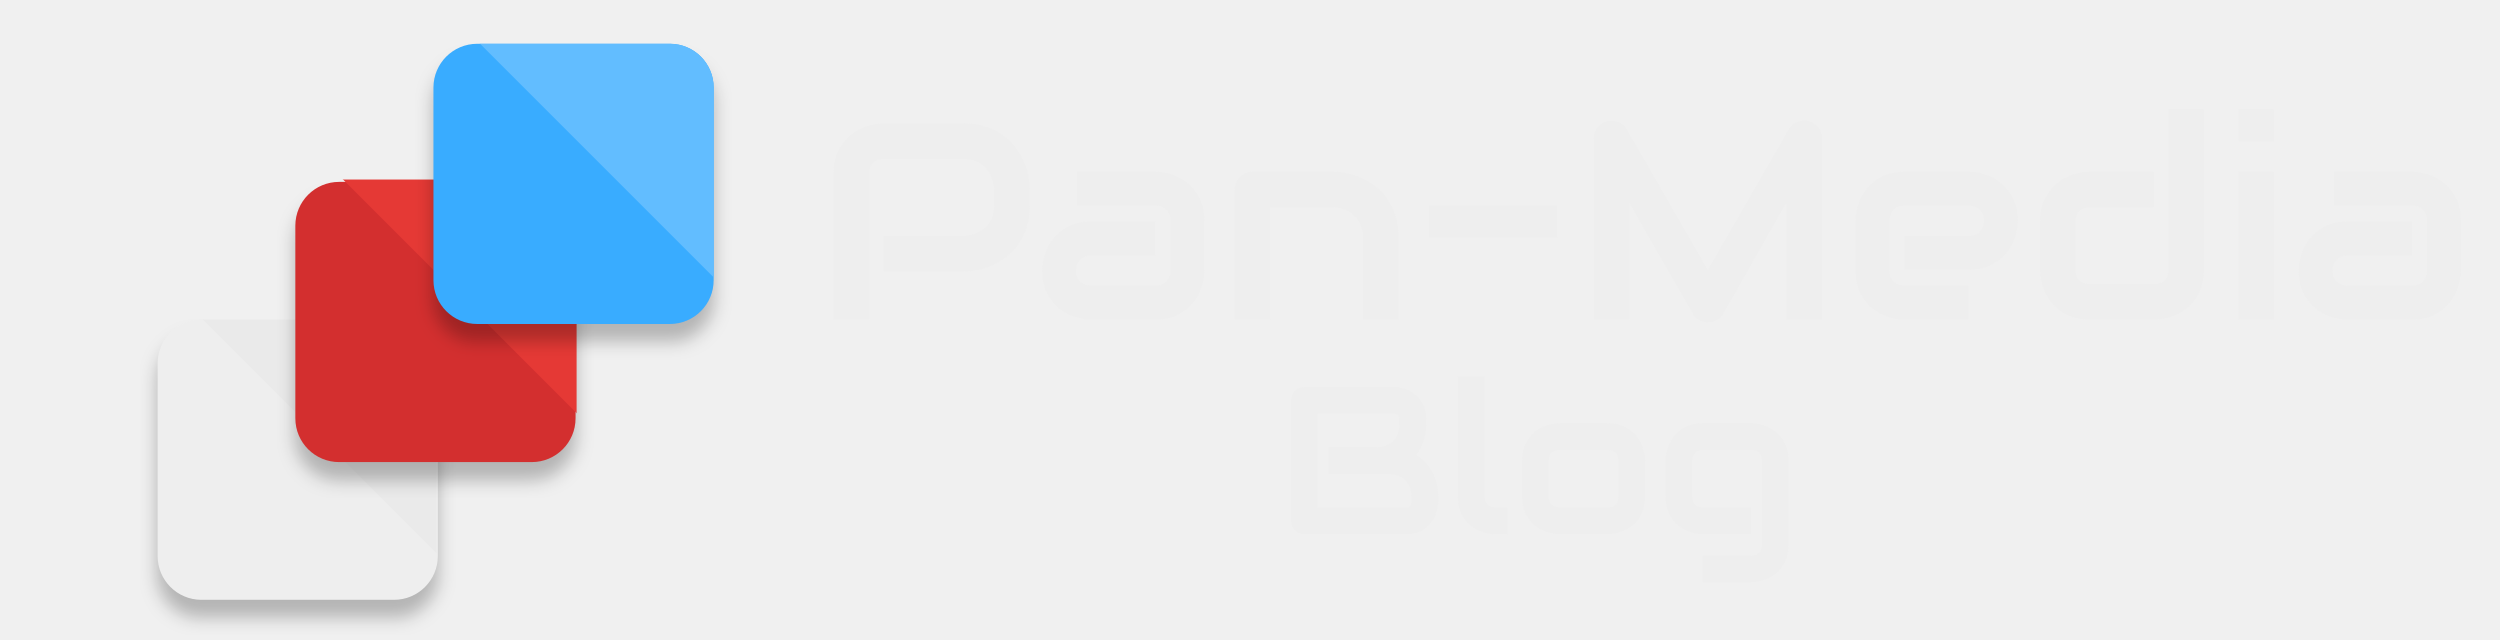
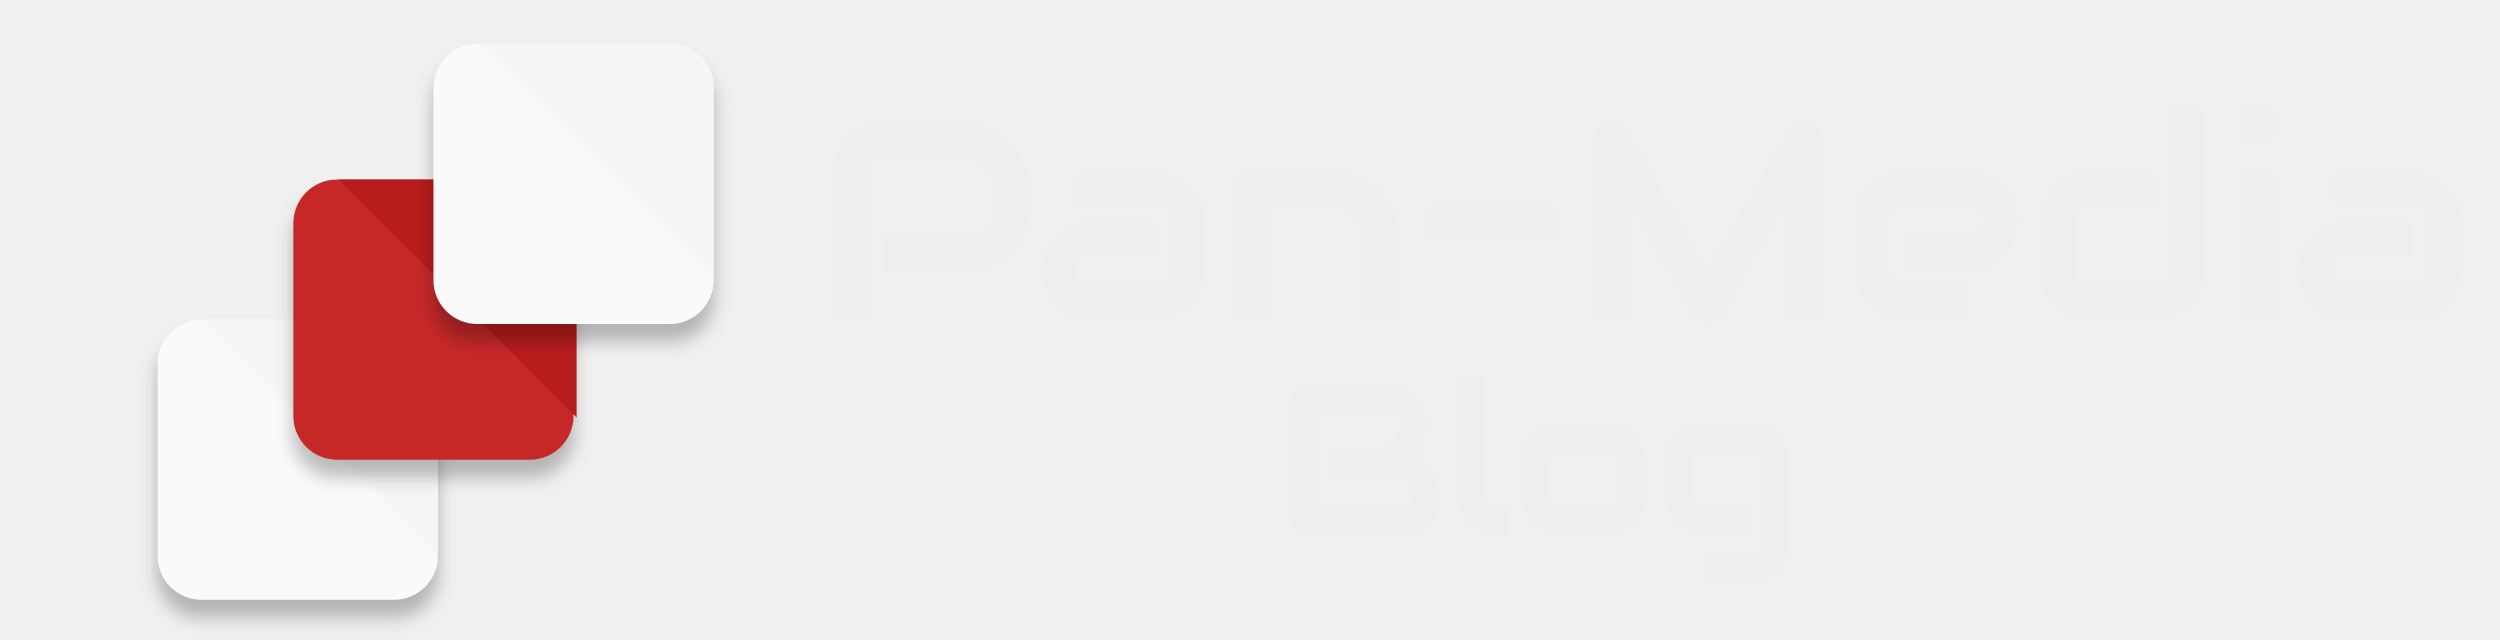
<svg xmlns="http://www.w3.org/2000/svg" width="571" height="146" viewBox="0 0 571 146" fill="none">
-   <g clip-path="url(#clip0_11_20)">
-     <g filter="url(#filter0_d_11_20)">
-       <path d="M90 73H46C40.477 73 36 77.477 36 83V127C36 132.523 40.477 137 46 137H90C95.523 137 100 132.523 100 127V83C100 77.477 95.523 73 90 73Z" fill="#EEEEEE" />
+   <g clip-path="url(#clip0_15_40)">
+     <g filter="url(#filter0_d_15_40)">
+       <path d="M90 73H46C40.477 73 36 77.477 36 83V127C36 132.523 40.477 137 46 137H90C95.523 137 100 132.523 100 127V83C100 77.477 95.523 73 90 73Z" fill="#FAFAFA" />
    </g>
-     <mask id="mask0_11_20" style="mask-type:alpha" maskUnits="userSpaceOnUse" x="33" y="60" width="87" height="87">
+     <mask id="mask0_15_40" style="mask-type:alpha" maskUnits="userSpaceOnUse" x="33" y="60" width="87" height="87">
      <path d="M104.653 75.347L119.409 146.062L33.938 60.591L104.653 75.347Z" fill="#AC2525" />
    </mask>
-     <g mask="url(#mask0_11_20)">
-       <rect x="35.694" y="73" width="64" height="64" rx="10" fill="#EAEAEA" />
+     <g mask="url(#mask0_15_40)">
+       <rect x="35.694" y="73" width="64" height="64" rx="10" fill="#F5F5F5" />
    </g>
-     <g filter="url(#filter1_d_11_20)">
-       <rect x="67.458" y="41.542" width="64" height="64" rx="10" fill="#D32F2F" />
+     <g filter="url(#filter1_d_15_40)">
+       <rect x="67" y="41" width="64" height="64" rx="10" fill="#C62828" />
    </g>
-     <mask id="mask1_11_20" style="mask-type:alpha" maskUnits="userSpaceOnUse" x="65" y="28" width="87" height="87">
-       <path d="M136.653 43.347L151.409 114.062L65.938 28.591L136.653 43.347Z" fill="#AC2525" />
+     <mask id="mask1_15_40" style="mask-type:alpha" maskUnits="userSpaceOnUse" x="59" y="23" width="87" height="87">
+       <path d="M130.653 38.347L145.409 109.062L59.938 23.591L130.653 38.347Z" fill="#AC2525" />
    </mask>
-     <g mask="url(#mask1_11_20)">
-       <rect x="67.694" y="41" width="64" height="64" rx="10" fill="#E53935" />
+     <g mask="url(#mask1_15_40)">
+       <rect x="67.694" y="41" width="64" height="64" rx="10" fill="#B71C1C" />
    </g>
-     <g filter="url(#filter2_d_11_20)">
-       <rect x="99" y="10" width="64" height="64" rx="10" fill="#39ACFF" />
+     <g filter="url(#filter2_d_15_40)">
+       <rect x="99" y="10" width="64" height="64" rx="10" fill="#FAFAFA" />
    </g>
-     <mask id="mask2_11_20" style="mask-type:alpha" maskUnits="userSpaceOnUse" x="97" y="-3" width="86" height="87">
+     <mask id="mask2_15_40" style="mask-type:alpha" maskUnits="userSpaceOnUse" x="97" y="-3" width="86" height="87">
      <path d="M167.959 12.347L182.715 83.062L97.244 -2.409L167.959 12.347Z" fill="#AC2525" />
    </mask>
-     <g mask="url(#mask2_11_20)">
-       <rect x="99" y="10" width="64" height="64" rx="10" fill="#62BDFF" />
+     <g mask="url(#mask2_15_40)">
+       <rect x="99" y="10" width="64" height="64" rx="10" fill="#F5F5F5" />
    </g>
    <path d="M235.188 46.938C235.188 48.792 234.958 50.448 234.5 51.906C234.042 53.365 233.417 54.656 232.625 55.781C231.854 56.885 230.958 57.833 229.938 58.625C228.917 59.417 227.844 60.062 226.719 60.562C225.615 61.062 224.49 61.427 223.344 61.656C222.219 61.885 221.156 62 220.156 62H201.781V53.875H220.156C221.198 53.792 222.135 53.583 222.969 53.25C223.823 52.896 224.552 52.427 225.156 51.844C225.76 51.26 226.229 50.562 226.562 49.75C226.896 48.917 227.062 47.979 227.062 46.938V43.25C226.958 42.229 226.74 41.292 226.406 40.438C226.073 39.583 225.615 38.854 225.031 38.25C224.469 37.646 223.781 37.177 222.969 36.844C222.156 36.49 221.219 36.312 220.156 36.312H201.844C200.76 36.312 199.938 36.594 199.375 37.156C198.812 37.719 198.531 38.531 198.531 39.594V73H190.406V39.594C190.406 37.51 190.781 35.74 191.531 34.281C192.302 32.823 193.25 31.646 194.375 30.75C195.521 29.854 196.76 29.208 198.094 28.812C199.427 28.396 200.656 28.188 201.781 28.188H220.156C221.99 28.188 223.635 28.427 225.094 28.906C226.552 29.365 227.833 29.99 228.938 30.781C230.062 31.552 231.01 32.448 231.781 33.469C232.573 34.49 233.219 35.562 233.719 36.688C234.24 37.792 234.615 38.917 234.844 40.062C235.073 41.188 235.188 42.25 235.188 43.25V46.938ZM275.062 61.812C275.062 62.938 274.865 64.156 274.469 65.469C274.073 66.76 273.427 67.969 272.531 69.094C271.656 70.198 270.5 71.125 269.062 71.875C267.646 72.625 265.917 73 263.875 73H249.219C248.094 73 246.875 72.802 245.562 72.406C244.271 72.01 243.062 71.375 241.938 70.5C240.833 69.604 239.906 68.448 239.156 67.031C238.406 65.594 238.031 63.854 238.031 61.812C238.031 60.688 238.229 59.469 238.625 58.156C239.021 56.844 239.656 55.635 240.531 54.531C241.427 53.406 242.583 52.469 244 51.719C245.438 50.969 247.177 50.594 249.219 50.594H263.875V58.344H249.219C248.115 58.344 247.26 58.688 246.656 59.375C246.052 60.042 245.75 60.875 245.75 61.875C245.75 62.938 246.094 63.771 246.781 64.375C247.49 64.958 248.323 65.25 249.281 65.25H263.875C264.979 65.25 265.833 64.917 266.438 64.25C267.042 63.583 267.344 62.75 267.344 61.75V50.406C267.344 49.344 267.01 48.5 266.344 47.875C265.698 47.25 264.875 46.938 263.875 46.938H246.031V39.219H263.875C265 39.219 266.208 39.417 267.5 39.812C268.812 40.208 270.021 40.854 271.125 41.75C272.25 42.625 273.188 43.781 273.938 45.219C274.688 46.635 275.062 48.365 275.062 50.406V61.812ZM319.438 73H311.312V54.25C311.312 53.188 311.125 52.24 310.75 51.406C310.396 50.552 309.906 49.823 309.281 49.219C308.656 48.615 307.917 48.156 307.062 47.844C306.229 47.51 305.323 47.344 304.344 47.344H290.125V73H282V43.25C282 42.688 282.104 42.167 282.312 41.688C282.521 41.188 282.812 40.76 283.188 40.406C283.562 40.031 284 39.74 284.5 39.531C285 39.323 285.531 39.219 286.094 39.219H304.406C305.427 39.219 306.5 39.333 307.625 39.562C308.771 39.792 309.896 40.167 311 40.688C312.125 41.188 313.188 41.833 314.188 42.625C315.208 43.396 316.104 44.344 316.875 45.469C317.667 46.573 318.292 47.854 318.75 49.312C319.208 50.771 319.438 52.417 319.438 54.25V73ZM355.688 54.25H326.375V46.938H355.688V54.25ZM416.188 73H408V46.312L393.594 71.656C393.24 72.302 392.74 72.792 392.094 73.125C391.469 73.458 390.792 73.625 390.062 73.625C389.354 73.625 388.688 73.458 388.062 73.125C387.458 72.792 386.979 72.302 386.625 71.656L372.156 46.312V73H364.031V31.656C364.031 30.719 364.302 29.885 364.844 29.156C365.406 28.427 366.135 27.938 367.031 27.688C367.469 27.583 367.906 27.552 368.344 27.594C368.781 27.615 369.198 27.708 369.594 27.875C370.01 28.021 370.385 28.24 370.719 28.531C371.052 28.802 371.333 29.135 371.562 29.531L390.062 61.688L408.562 29.531C409.042 28.74 409.698 28.177 410.531 27.844C411.385 27.51 412.271 27.458 413.188 27.688C414.062 27.938 414.781 28.427 415.344 29.156C415.906 29.885 416.188 30.719 416.188 31.656V73ZM460.844 50.406C460.844 51.531 460.646 52.75 460.25 54.062C459.854 55.354 459.208 56.562 458.312 57.688C457.438 58.792 456.281 59.719 454.844 60.469C453.427 61.219 451.698 61.594 449.656 61.594H435V53.875H449.656C450.76 53.875 451.615 53.542 452.219 52.875C452.823 52.188 453.125 51.344 453.125 50.344C453.125 49.281 452.781 48.448 452.094 47.844C451.427 47.24 450.615 46.938 449.656 46.938H435C433.896 46.938 433.042 47.281 432.438 47.969C431.833 48.635 431.531 49.469 431.531 50.469V61.812C431.531 62.896 431.865 63.74 432.531 64.344C433.219 64.948 434.062 65.25 435.062 65.25H449.656V73H435C433.875 73 432.656 72.802 431.344 72.406C430.052 72.01 428.844 71.375 427.719 70.5C426.615 69.604 425.688 68.448 424.938 67.031C424.188 65.594 423.812 63.854 423.812 61.812V50.406C423.812 49.281 424.01 48.073 424.406 46.781C424.802 45.469 425.438 44.26 426.312 43.156C427.208 42.031 428.365 41.094 429.781 40.344C431.219 39.594 432.958 39.219 435 39.219H449.656C450.781 39.219 451.99 39.417 453.281 39.812C454.594 40.208 455.802 40.854 456.906 41.75C458.031 42.625 458.969 43.781 459.719 45.219C460.469 46.635 460.844 48.365 460.844 50.406ZM503.375 61.594C503.375 62.99 503.198 64.25 502.844 65.375C502.49 66.479 502.021 67.458 501.438 68.312C500.854 69.146 500.177 69.865 499.406 70.469C498.635 71.052 497.823 71.531 496.969 71.906C496.135 72.281 495.281 72.562 494.406 72.75C493.552 72.917 492.74 73 491.969 73H477.312C475.917 73 474.667 72.823 473.562 72.469C472.458 72.115 471.479 71.646 470.625 71.062C469.792 70.458 469.073 69.771 468.469 69C467.885 68.229 467.406 67.427 467.031 66.594C466.656 65.74 466.375 64.885 466.188 64.031C466.021 63.156 465.938 62.344 465.938 61.594V50.594C465.938 48.51 466.312 46.75 467.062 45.312C467.833 43.854 468.781 42.677 469.906 41.781C471.052 40.865 472.292 40.208 473.625 39.812C474.958 39.417 476.188 39.219 477.312 39.219H491.969V47.344H477.375C476.292 47.344 475.469 47.625 474.906 48.188C474.344 48.729 474.062 49.531 474.062 50.594V61.531C474.062 62.635 474.333 63.469 474.875 64.031C475.438 64.594 476.25 64.875 477.312 64.875H491.969C493.073 64.875 493.896 64.594 494.438 64.031C494.979 63.469 495.25 62.656 495.25 61.594V24.938H503.375V61.594ZM519.375 32.281H511.25V24.938H519.375V32.281ZM519.375 73H511.25V39.219H519.375V73ZM562.062 61.812C562.062 62.938 561.865 64.156 561.469 65.469C561.073 66.76 560.427 67.969 559.531 69.094C558.656 70.198 557.5 71.125 556.062 71.875C554.646 72.625 552.917 73 550.875 73H536.219C535.094 73 533.875 72.802 532.562 72.406C531.271 72.01 530.062 71.375 528.938 70.5C527.833 69.604 526.906 68.448 526.156 67.031C525.406 65.594 525.031 63.854 525.031 61.812C525.031 60.688 525.229 59.469 525.625 58.156C526.021 56.844 526.656 55.635 527.531 54.531C528.427 53.406 529.583 52.469 531 51.719C532.438 50.969 534.177 50.594 536.219 50.594H550.875V58.344H536.219C535.115 58.344 534.26 58.688 533.656 59.375C533.052 60.042 532.75 60.875 532.75 61.875C532.75 62.938 533.094 63.771 533.781 64.375C534.49 64.958 535.323 65.25 536.281 65.25H550.875C551.979 65.25 552.833 64.917 553.438 64.25C554.042 63.583 554.344 62.75 554.344 61.75V50.406C554.344 49.344 554.01 48.5 553.344 47.875C552.698 47.25 551.875 46.938 550.875 46.938H533.031V39.219H550.875C552 39.219 553.208 39.417 554.5 39.812C555.812 40.208 557.021 40.854 558.125 41.75C559.25 42.625 560.188 43.781 560.938 45.219C561.688 46.635 562.062 48.365 562.062 50.406V61.812Z" fill="#EEEEEE" />
    <path d="M328.477 114.617C328.477 115.367 328.344 116.172 328.078 117.031C327.828 117.891 327.406 118.688 326.812 119.422C326.234 120.156 325.477 120.773 324.539 121.273C323.602 121.758 322.453 122 321.094 122H297.961C297.523 122 297.117 121.922 296.742 121.766C296.367 121.609 296.039 121.398 295.758 121.133C295.492 120.852 295.281 120.523 295.125 120.148C294.969 119.773 294.891 119.367 294.891 118.93V91.461C294.891 91.039 294.969 90.641 295.125 90.266C295.281 89.891 295.492 89.562 295.758 89.281C296.039 89 296.367 88.781 296.742 88.625C297.117 88.469 297.523 88.391 297.961 88.391H318.352C319.102 88.391 319.906 88.523 320.766 88.789C321.625 89.055 322.422 89.484 323.156 90.078C323.906 90.656 324.523 91.414 325.008 92.352C325.508 93.289 325.758 94.438 325.758 95.797V96.945C325.758 98.023 325.578 99.188 325.219 100.438C324.859 101.672 324.281 102.844 323.484 103.953C324.172 104.375 324.812 104.883 325.406 105.477C326.016 106.07 326.547 106.758 327 107.539C327.453 108.32 327.812 109.203 328.078 110.188C328.344 111.172 328.477 112.258 328.477 113.445V114.617ZM322.383 113.445C322.383 112.648 322.258 111.938 322.008 111.312C321.758 110.672 321.406 110.125 320.953 109.672C320.5 109.219 319.953 108.875 319.312 108.641C318.672 108.391 317.953 108.266 317.156 108.266H303.422V102.125H314.414C315.211 102.125 315.93 102.008 316.57 101.773C317.211 101.523 317.758 101.172 318.211 100.719C318.664 100.266 319.008 99.727 319.242 99.102C319.492 98.461 319.617 97.742 319.617 96.945V95.797C319.617 94.922 319.195 94.484 318.352 94.484H300.984V115.906H321.094C321.203 115.906 321.336 115.898 321.492 115.883C321.648 115.867 321.789 115.82 321.914 115.742C322.039 115.664 322.148 115.531 322.242 115.344C322.336 115.156 322.383 114.898 322.383 114.57V113.445ZM344.25 122H341.531C340.656 122 339.719 121.852 338.719 121.555C337.734 121.258 336.812 120.773 335.953 120.102C335.094 119.414 334.383 118.531 333.82 117.453C333.258 116.359 332.977 115.023 332.977 113.445V85.953H339.07V113.445C339.07 114.195 339.305 114.797 339.773 115.25C340.242 115.688 340.828 115.906 341.531 115.906H344.25V122ZM375.727 113.445C375.727 114.492 375.594 115.438 375.328 116.281C375.062 117.109 374.711 117.844 374.273 118.484C373.836 119.109 373.328 119.648 372.75 120.102C372.172 120.539 371.562 120.898 370.922 121.18C370.297 121.461 369.656 121.672 369 121.812C368.359 121.938 367.75 122 367.172 122H356.18C355.336 122 354.414 121.852 353.414 121.555C352.414 121.258 351.484 120.773 350.625 120.102C349.781 119.414 349.07 118.531 348.492 117.453C347.93 116.359 347.648 115.023 347.648 113.445V105.195C347.648 103.633 347.93 102.312 348.492 101.234C349.07 100.141 349.781 99.258 350.625 98.586C351.484 97.898 352.414 97.406 353.414 97.109C354.414 96.812 355.336 96.664 356.18 96.664H367.172C368.734 96.664 370.062 96.945 371.156 97.508C372.25 98.07 373.133 98.781 373.805 99.641C374.477 100.484 374.961 101.406 375.258 102.406C375.57 103.406 375.727 104.336 375.727 105.195V113.445ZM369.633 105.242C369.633 104.398 369.422 103.773 369 103.367C368.578 102.961 367.969 102.758 367.172 102.758H356.227C355.414 102.758 354.797 102.969 354.375 103.391C353.953 103.797 353.742 104.398 353.742 105.195V113.445C353.742 114.242 353.953 114.852 354.375 115.273C354.797 115.695 355.414 115.906 356.227 115.906H367.172C368 115.906 368.617 115.695 369.023 115.273C369.43 114.852 369.633 114.242 369.633 113.445V105.242ZM408.492 124.438C408.492 125.484 408.359 126.422 408.094 127.25C407.828 128.094 407.477 128.828 407.039 129.453C406.602 130.094 406.094 130.633 405.516 131.07C404.938 131.523 404.328 131.891 403.688 132.172C403.062 132.453 402.422 132.656 401.766 132.781C401.125 132.922 400.516 132.992 399.938 132.992H388.945V126.898H399.938C400.766 126.898 401.383 126.688 401.789 126.266C402.195 125.844 402.398 125.234 402.398 124.438V105.195C402.398 104.398 402.195 103.797 401.789 103.391C401.383 102.969 400.766 102.758 399.938 102.758H388.945C388.195 102.758 387.602 102.992 387.164 103.461C386.727 103.914 386.508 104.492 386.508 105.195V113.445C386.508 114.242 386.719 114.852 387.141 115.273C387.562 115.695 388.18 115.906 388.992 115.906H399.938V122H388.945C388.367 122 387.758 121.938 387.117 121.812C386.477 121.672 385.836 121.461 385.195 121.18C384.57 120.898 383.969 120.539 383.391 120.102C382.812 119.648 382.305 119.109 381.867 118.484C381.43 117.844 381.078 117.109 380.812 116.281C380.547 115.438 380.414 114.492 380.414 113.445V105.195C380.414 104.617 380.477 104.008 380.602 103.367C380.742 102.727 380.953 102.094 381.234 101.469C381.516 100.828 381.875 100.219 382.312 99.641C382.766 99.062 383.305 98.555 383.93 98.117C384.57 97.68 385.305 97.328 386.133 97.062C386.961 96.797 387.898 96.664 388.945 96.664H399.938C400.516 96.664 401.125 96.734 401.766 96.875C402.422 97 403.062 97.203 403.688 97.484C404.328 97.766 404.938 98.133 405.516 98.586C406.094 99.023 406.602 99.562 407.039 100.203C407.477 100.828 407.828 101.555 408.094 102.383C408.359 103.211 408.492 104.148 408.492 105.195V124.438Z" fill="#EEEEEE" />
  </g>
  <defs>
-     <filter id="filter0_d_11_20" x="32" y="73" width="72" height="72" filterUnits="userSpaceOnUse" color-interpolation-filters="sRGB">
+     <filter id="filter0_d_15_40" x="32" y="73" width="72" height="72" filterUnits="userSpaceOnUse" color-interpolation-filters="sRGB">
      <feFlood flood-opacity="0" result="BackgroundImageFix" />
      <feColorMatrix in="SourceAlpha" type="matrix" values="0 0 0 0 0 0 0 0 0 0 0 0 0 0 0 0 0 0 127 0" result="hardAlpha" />
      <feOffset dy="4" />
      <feGaussianBlur stdDeviation="2" />
      <feColorMatrix type="matrix" values="0 0 0 0 0 0 0 0 0 0 0 0 0 0 0 0 0 0 0.25 0" />
-       <feBlend mode="normal" in2="BackgroundImageFix" result="effect1_dropShadow_11_20" />
-       <feBlend mode="normal" in="SourceGraphic" in2="effect1_dropShadow_11_20" result="shape" />
+       <feBlend mode="normal" in2="BackgroundImageFix" result="effect1_dropShadow_15_40" />
+       <feBlend mode="normal" in="SourceGraphic" in2="effect1_dropShadow_15_40" result="shape" />
    </filter>
-     <filter id="filter1_d_11_20" x="63.458" y="41.542" width="72" height="72" filterUnits="userSpaceOnUse" color-interpolation-filters="sRGB">
+     <filter id="filter1_d_15_40" x="63" y="41" width="72" height="72" filterUnits="userSpaceOnUse" color-interpolation-filters="sRGB">
      <feFlood flood-opacity="0" result="BackgroundImageFix" />
      <feColorMatrix in="SourceAlpha" type="matrix" values="0 0 0 0 0 0 0 0 0 0 0 0 0 0 0 0 0 0 127 0" result="hardAlpha" />
      <feOffset dy="4" />
      <feGaussianBlur stdDeviation="2" />
      <feColorMatrix type="matrix" values="0 0 0 0 0 0 0 0 0 0 0 0 0 0 0 0 0 0 0.25 0" />
-       <feBlend mode="normal" in2="BackgroundImageFix" result="effect1_dropShadow_11_20" />
-       <feBlend mode="normal" in="SourceGraphic" in2="effect1_dropShadow_11_20" result="shape" />
+       <feBlend mode="normal" in2="BackgroundImageFix" result="effect1_dropShadow_15_40" />
+       <feBlend mode="normal" in="SourceGraphic" in2="effect1_dropShadow_15_40" result="shape" />
    </filter>
-     <filter id="filter2_d_11_20" x="95" y="10" width="72" height="72" filterUnits="userSpaceOnUse" color-interpolation-filters="sRGB">
+     <filter id="filter2_d_15_40" x="95" y="10" width="72" height="72" filterUnits="userSpaceOnUse" color-interpolation-filters="sRGB">
      <feFlood flood-opacity="0" result="BackgroundImageFix" />
      <feColorMatrix in="SourceAlpha" type="matrix" values="0 0 0 0 0 0 0 0 0 0 0 0 0 0 0 0 0 0 127 0" result="hardAlpha" />
      <feOffset dy="4" />
      <feGaussianBlur stdDeviation="2" />
      <feColorMatrix type="matrix" values="0 0 0 0 0 0 0 0 0 0 0 0 0 0 0 0 0 0 0.25 0" />
-       <feBlend mode="normal" in2="BackgroundImageFix" result="effect1_dropShadow_11_20" />
-       <feBlend mode="normal" in="SourceGraphic" in2="effect1_dropShadow_11_20" result="shape" />
+       <feBlend mode="normal" in2="BackgroundImageFix" result="effect1_dropShadow_15_40" />
+       <feBlend mode="normal" in="SourceGraphic" in2="effect1_dropShadow_15_40" result="shape" />
    </filter>
-     <clipPath id="clip0_11_20">
+     <clipPath id="clip0_15_40">
      <rect width="571" height="146" fill="white" />
    </clipPath>
  </defs>
</svg>
